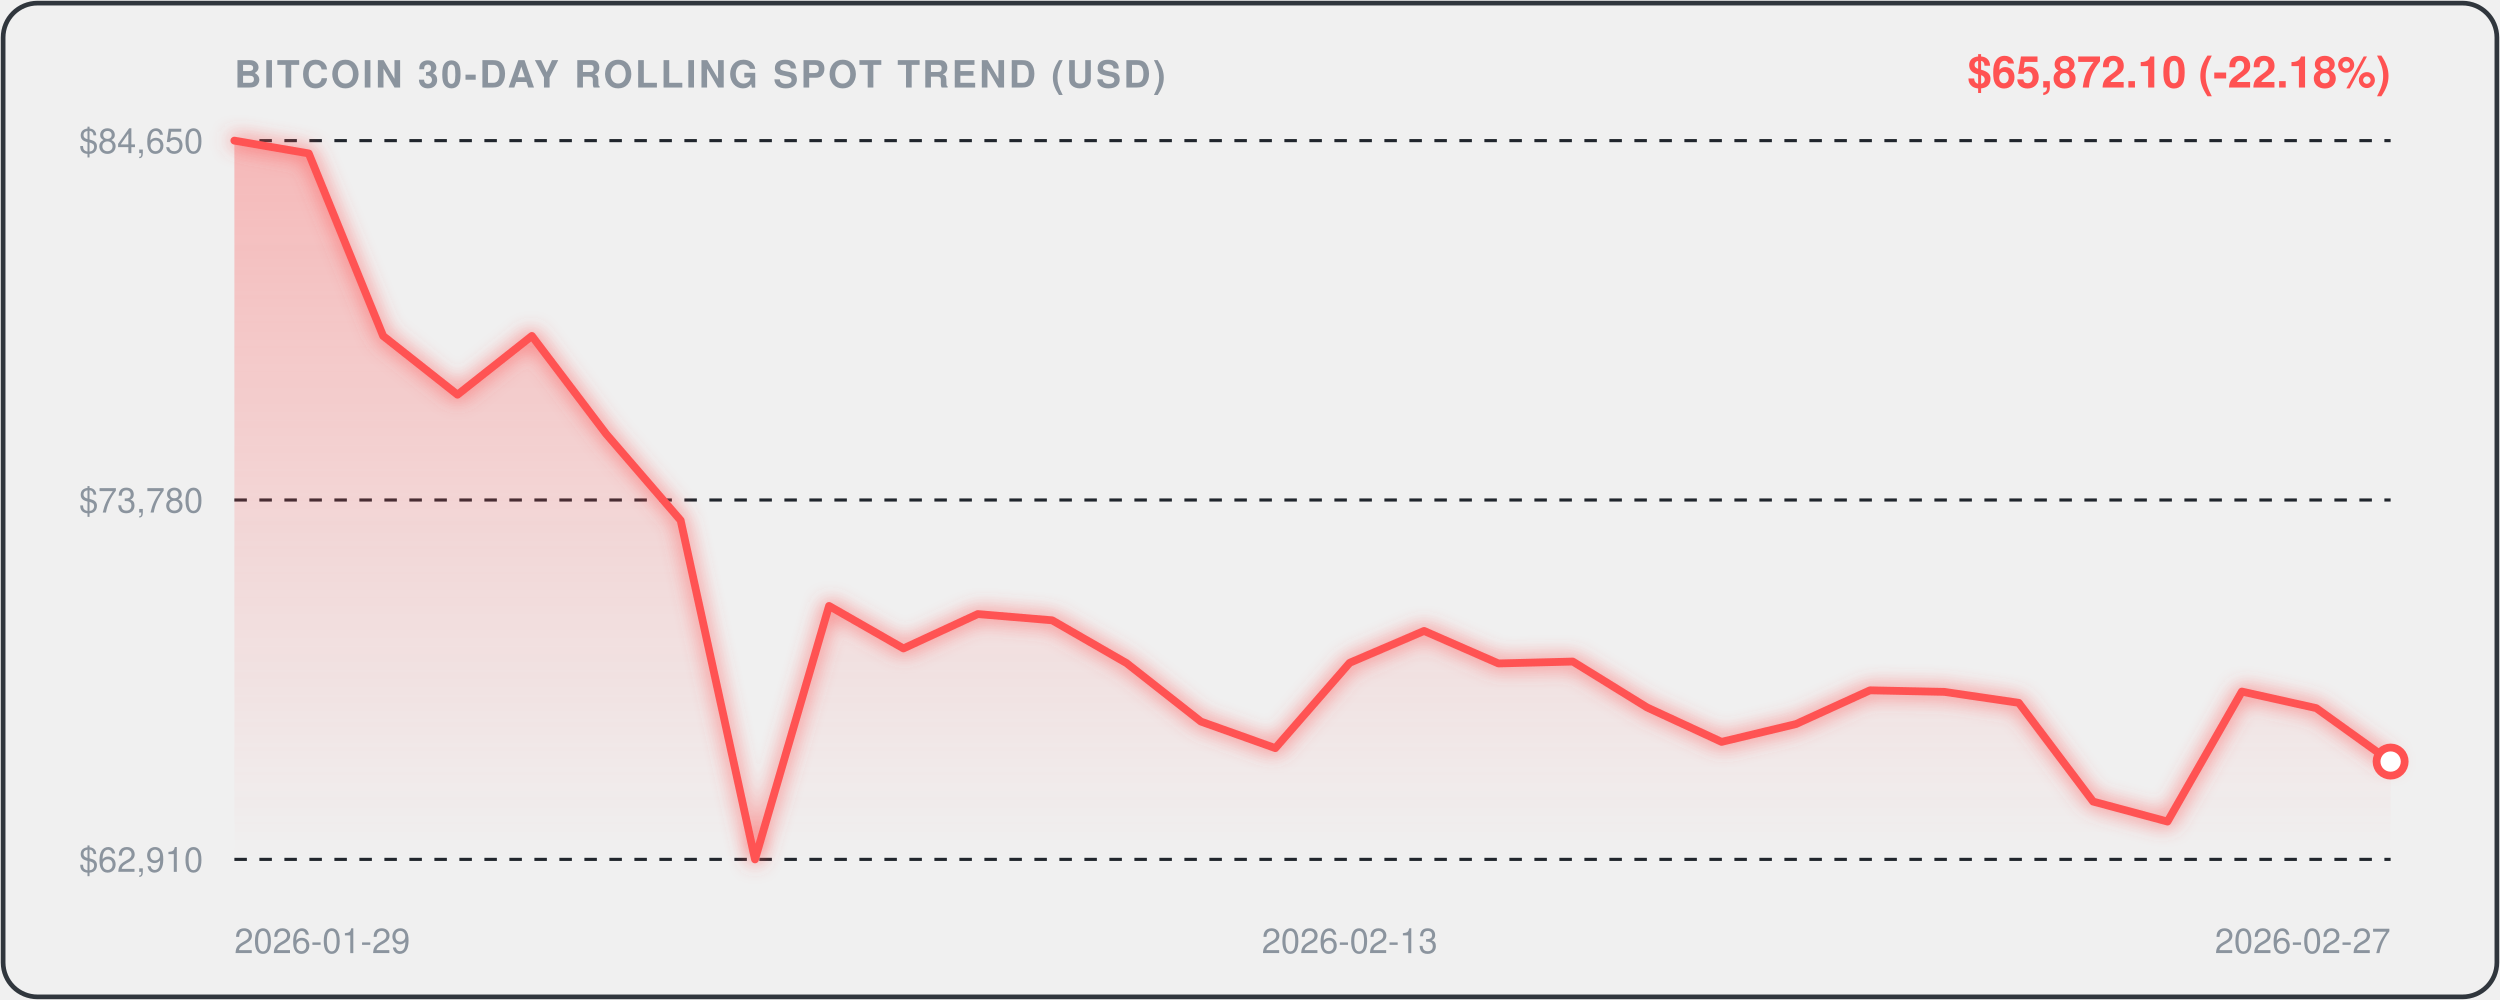
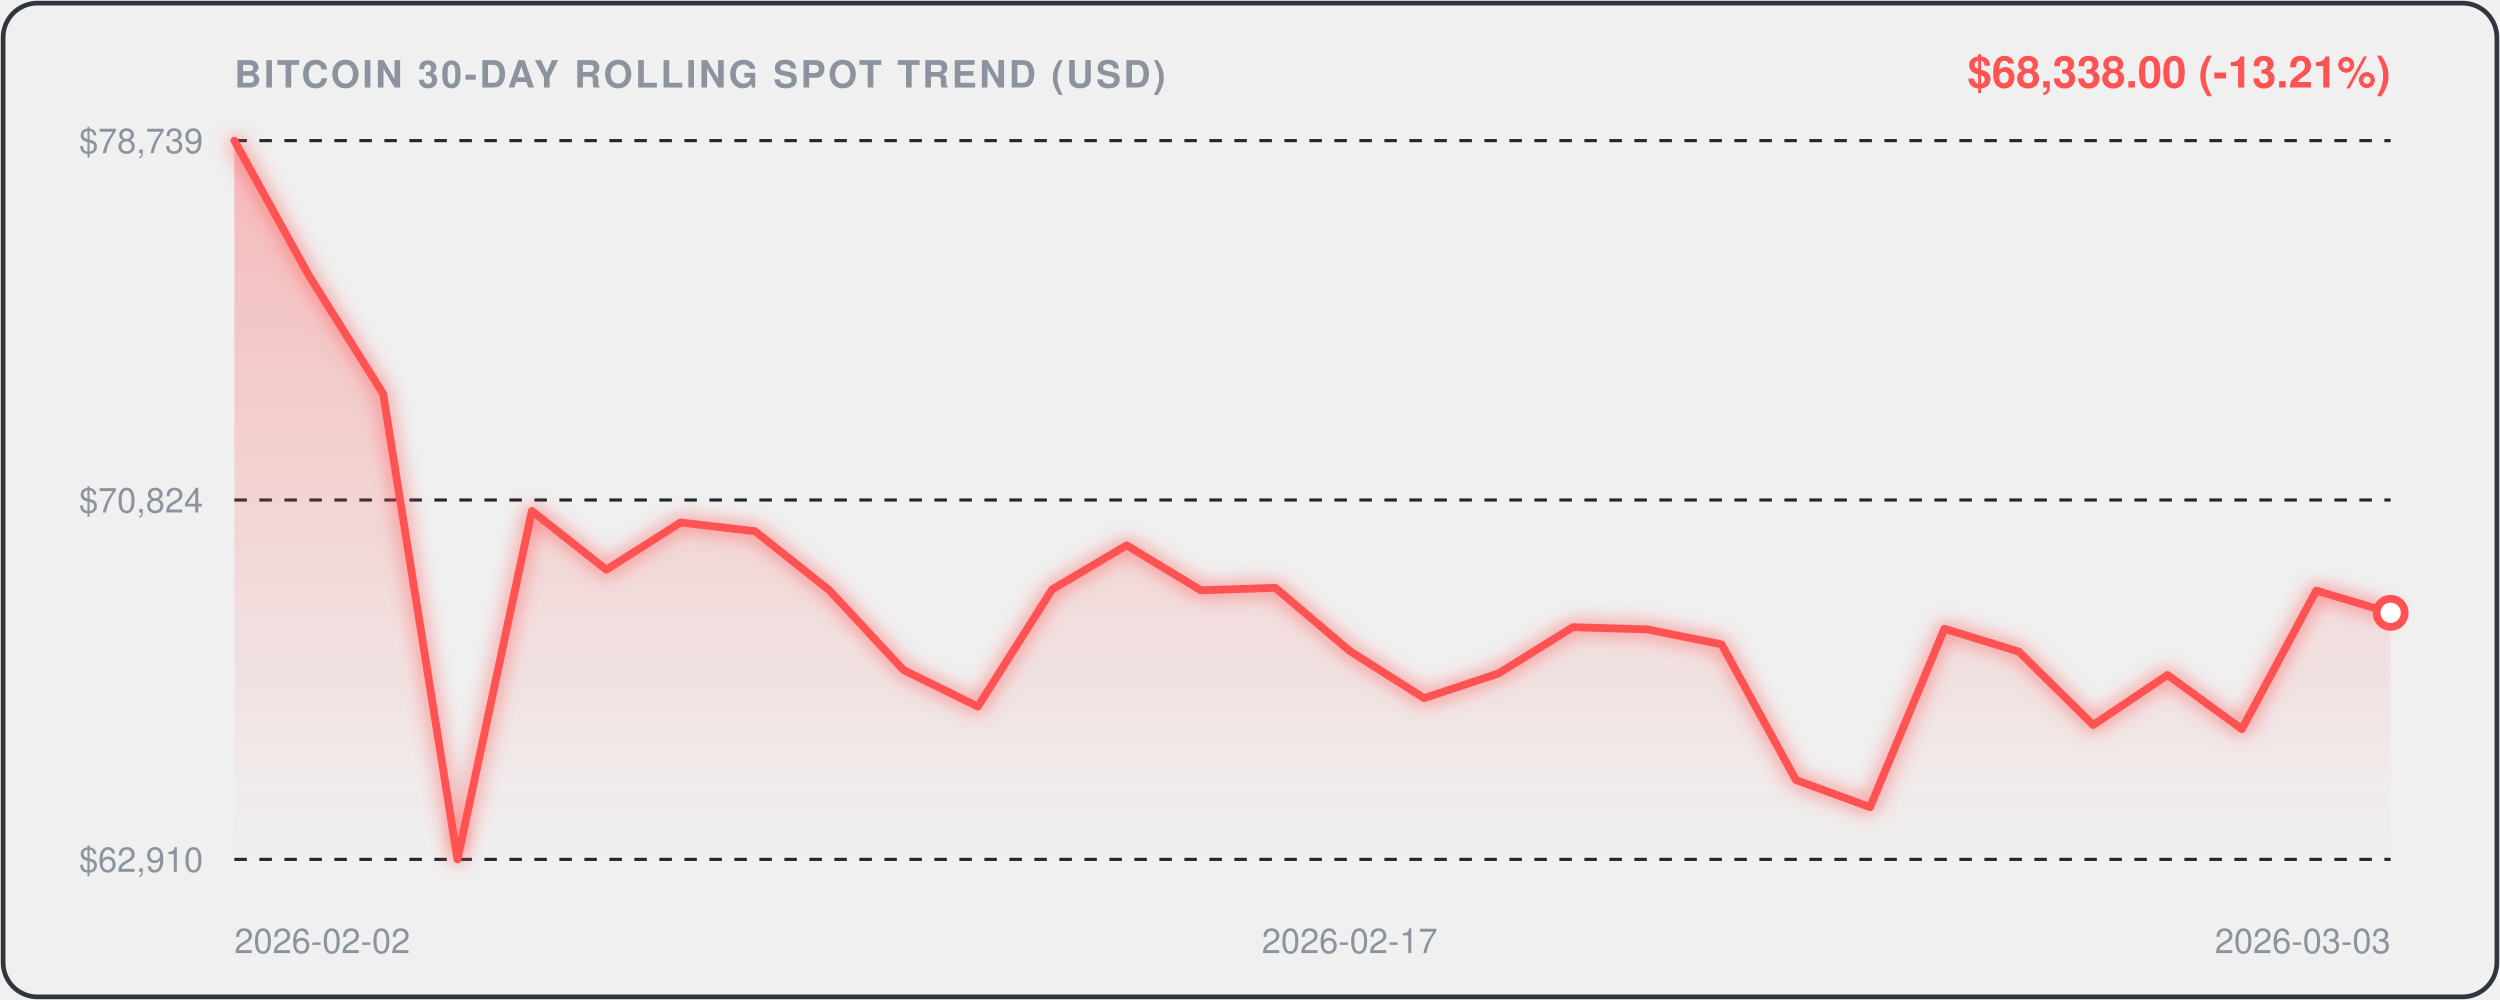
<svg xmlns="http://www.w3.org/2000/svg" viewBox="0 0 800 320" width="100%" height="100%" style="background:#0d1117;border-radius:12px;font-family:-apple-system,BlinkMacSystemFont,'Segoe UI',Helvetica,Arial,sans-serif;">
  <defs>
    <linearGradient id="areaGrad" x1="0" y1="0" x2="0" y2="1">
      <stop offset="0%" stop-color="rgba(255, 82, 82, 0.35)" />
      <stop offset="100%" stop-color="rgba(255, 82, 82, 0.0)" />
    </linearGradient>
    <filter id="glow" x="-20%" y="-20%" width="140%" height="140%">
      <feGaussianBlur stdDeviation="3" result="blur" />
      <feComposite in="SourceGraphic" in2="blur" operator="over" />
    </filter>
  </defs>
  <rect x="1" y="1" width="798" height="318" rx="11" fill="none" stroke="#30363d" stroke-width="1.5" />
  <text x="75" y="28" fill="#8b949e" font-size="12" font-weight="600" letter-spacing="0.8">BITCOIN 30-DAY ROLLING SPOT TREND (USD)</text>
-   <text x="765" y="28" text-anchor="end" fill="#FF5252" font-size="14" font-weight="700">$65,872.10 (-22.18%)</text>
+   <text x="765" y="28" text-anchor="end" fill="#FF5252" font-size="14" font-weight="700">$68,338.00 (-13.21%)</text>
  <line x1="75" y1="45" x2="765" y2="45" stroke="#21262d" stroke-width="1" stroke-dasharray="4,4" />
-   <text x="65" y="49" text-anchor="end" fill="#8b949e" font-size="11">$84,650</text>
+   <text x="65" y="49" text-anchor="end" fill="#8b949e" font-size="11">$78,739</text>
  <line x1="75" y1="160.0" x2="765" y2="160.0" stroke="#21262d" stroke-width="1" stroke-dasharray="4,4" />
-   <text x="65" y="164.0" text-anchor="end" fill="#8b949e" font-size="11">$73,780</text>
+   <text x="65" y="164.0" text-anchor="end" fill="#8b949e" font-size="11">$70,824</text>
  <line x1="75" y1="275" x2="765" y2="275" stroke="#21262d" stroke-width="1" stroke-dasharray="4,4" />
  <text x="65" y="279" text-anchor="end" fill="#8b949e" font-size="11">$62,910</text>
-   <path d="M 75.0,45.0 L 98.8,49.1 L 122.6,107.5 L 146.4,126.3 L 170.2,107.5 L 194.0,138.9 L 217.8,166.5 L 241.6,275.0 L 265.3,193.9 L 289.1,207.5 L 312.9,196.5 L 336.7,198.5 L 360.5,212.2 L 384.3,230.9 L 408.1,239.4 L 431.9,212.1 L 455.7,201.9 L 479.5,212.3 L 503.3,211.7 L 527.1,226.4 L 550.9,237.4 L 574.7,231.7 L 598.4,220.9 L 622.2,221.4 L 646.0,224.9 L 669.8,256.5 L 693.6,262.9 L 717.4,221.3 L 741.2,226.6 L 765.0,243.7 L 765.0,275.0 L 75.0,275.0 Z" fill="url(#areaGrad)" />
-   <path d="M 75.0,45.0 L 98.8,49.1 L 122.6,107.5 L 146.4,126.3 L 170.2,107.5 L 194.0,138.9 L 217.8,166.5 L 241.6,275.0 L 265.3,193.9 L 289.1,207.5 L 312.9,196.5 L 336.7,198.5 L 360.5,212.2 L 384.3,230.9 L 408.1,239.4 L 431.9,212.1 L 455.7,201.9 L 479.5,212.3 L 503.3,211.7 L 527.1,226.4 L 550.9,237.4 L 574.7,231.7 L 598.4,220.9 L 622.2,221.4 L 646.0,224.9 L 669.8,256.5 L 693.6,262.9 L 717.4,221.3 L 741.2,226.6 L 765.0,243.7" fill="none" stroke="#FF5252" stroke-width="2.5" stroke-linecap="round" stroke-linejoin="round" filter="url(#glow)" />
-   <circle cx="765.0" cy="243.7" r="4.5" fill="#ffffff" stroke="#FF5252" stroke-width="2.5" />
-   <text x="75.0" y="305" fill="#8b949e" font-size="11" text-anchor="start">2026-01-29</text>
-   <text x="431.9" y="305" fill="#8b949e" font-size="11" text-anchor="middle">2026-02-13</text>
-   <text x="765.0" y="305" fill="#8b949e" font-size="11" text-anchor="end">2026-02-27</text>
+   <path d="M 75.0,45.0 L 98.8,88.1 L 122.6,126.0 L 146.4,275.0 L 170.2,163.5 L 194.0,182.3 L 217.8,167.2 L 241.6,170.0 L 265.3,188.8 L 289.1,214.4 L 312.9,226.1 L 336.7,188.6 L 360.5,174.5 L 384.3,188.9 L 408.1,188.1 L 431.9,208.3 L 455.7,223.4 L 479.5,215.5 L 503.3,200.7 L 527.1,201.4 L 550.9,206.2 L 574.7,249.6 L 598.4,258.3 L 622.2,201.2 L 646.0,208.5 L 669.8,232.0 L 693.6,216.0 L 717.4,233.3 L 741.2,189.0 L 765.0,196.1 L 765.0,275.0 L 75.0,275.0 Z" fill="url(#areaGrad)" />
+   <path d="M 75.0,45.0 L 98.8,88.1 L 122.6,126.0 L 146.4,275.0 L 170.2,163.5 L 194.0,182.3 L 217.8,167.2 L 241.6,170.0 L 265.3,188.8 L 289.1,214.4 L 312.9,226.1 L 336.7,188.6 L 360.5,174.5 L 384.3,188.9 L 408.1,188.1 L 431.9,208.3 L 455.7,223.4 L 479.5,215.5 L 503.3,200.7 L 527.1,201.4 L 550.9,206.2 L 574.7,249.6 L 598.4,258.3 L 622.2,201.2 L 646.0,208.5 L 669.8,232.0 L 693.6,216.0 L 717.4,233.3 L 741.2,189.0 L 765.0,196.1" fill="none" stroke="#FF5252" stroke-width="2.5" stroke-linecap="round" stroke-linejoin="round" filter="url(#glow)" />
+   <circle cx="765.0" cy="196.1" r="4.5" fill="#ffffff" stroke="#FF5252" stroke-width="2.5" />
+   <text x="75.0" y="305" fill="#8b949e" font-size="11" text-anchor="start">2026-02-02</text>
+   <text x="431.9" y="305" fill="#8b949e" font-size="11" text-anchor="middle">2026-02-17</text>
+   <text x="765.0" y="305" fill="#8b949e" font-size="11" text-anchor="end">2026-03-03</text>
</svg>
